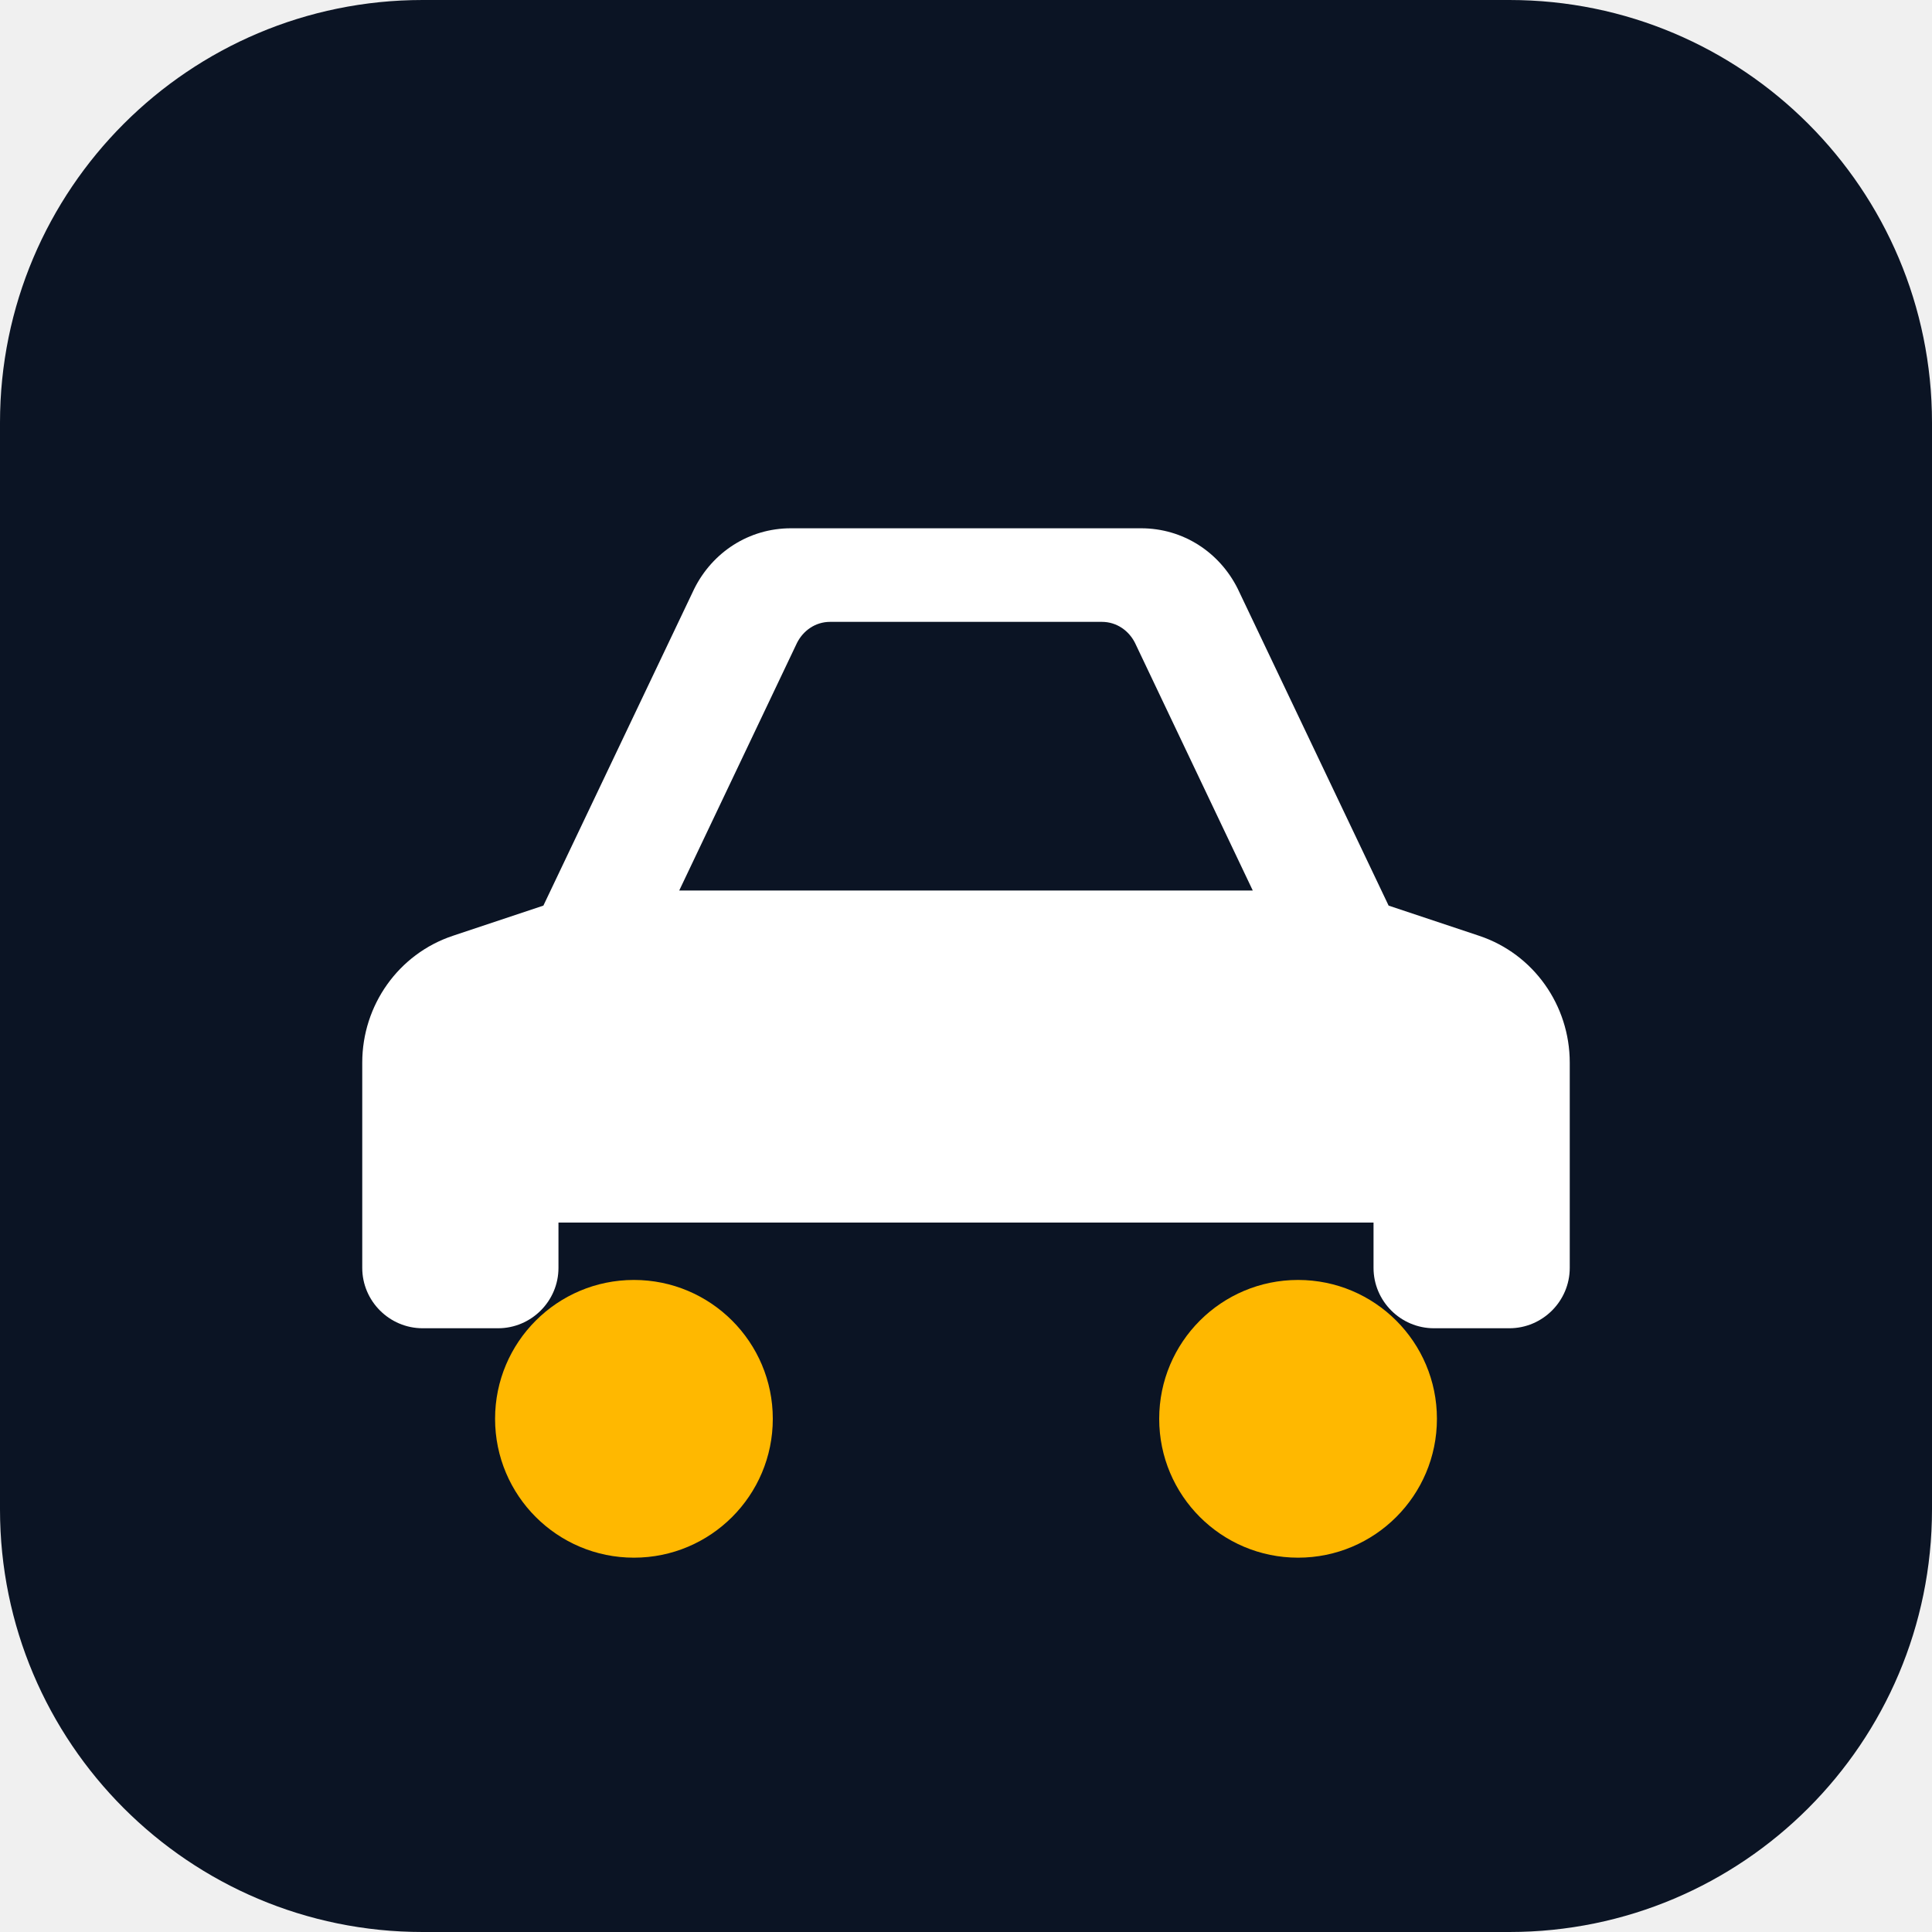
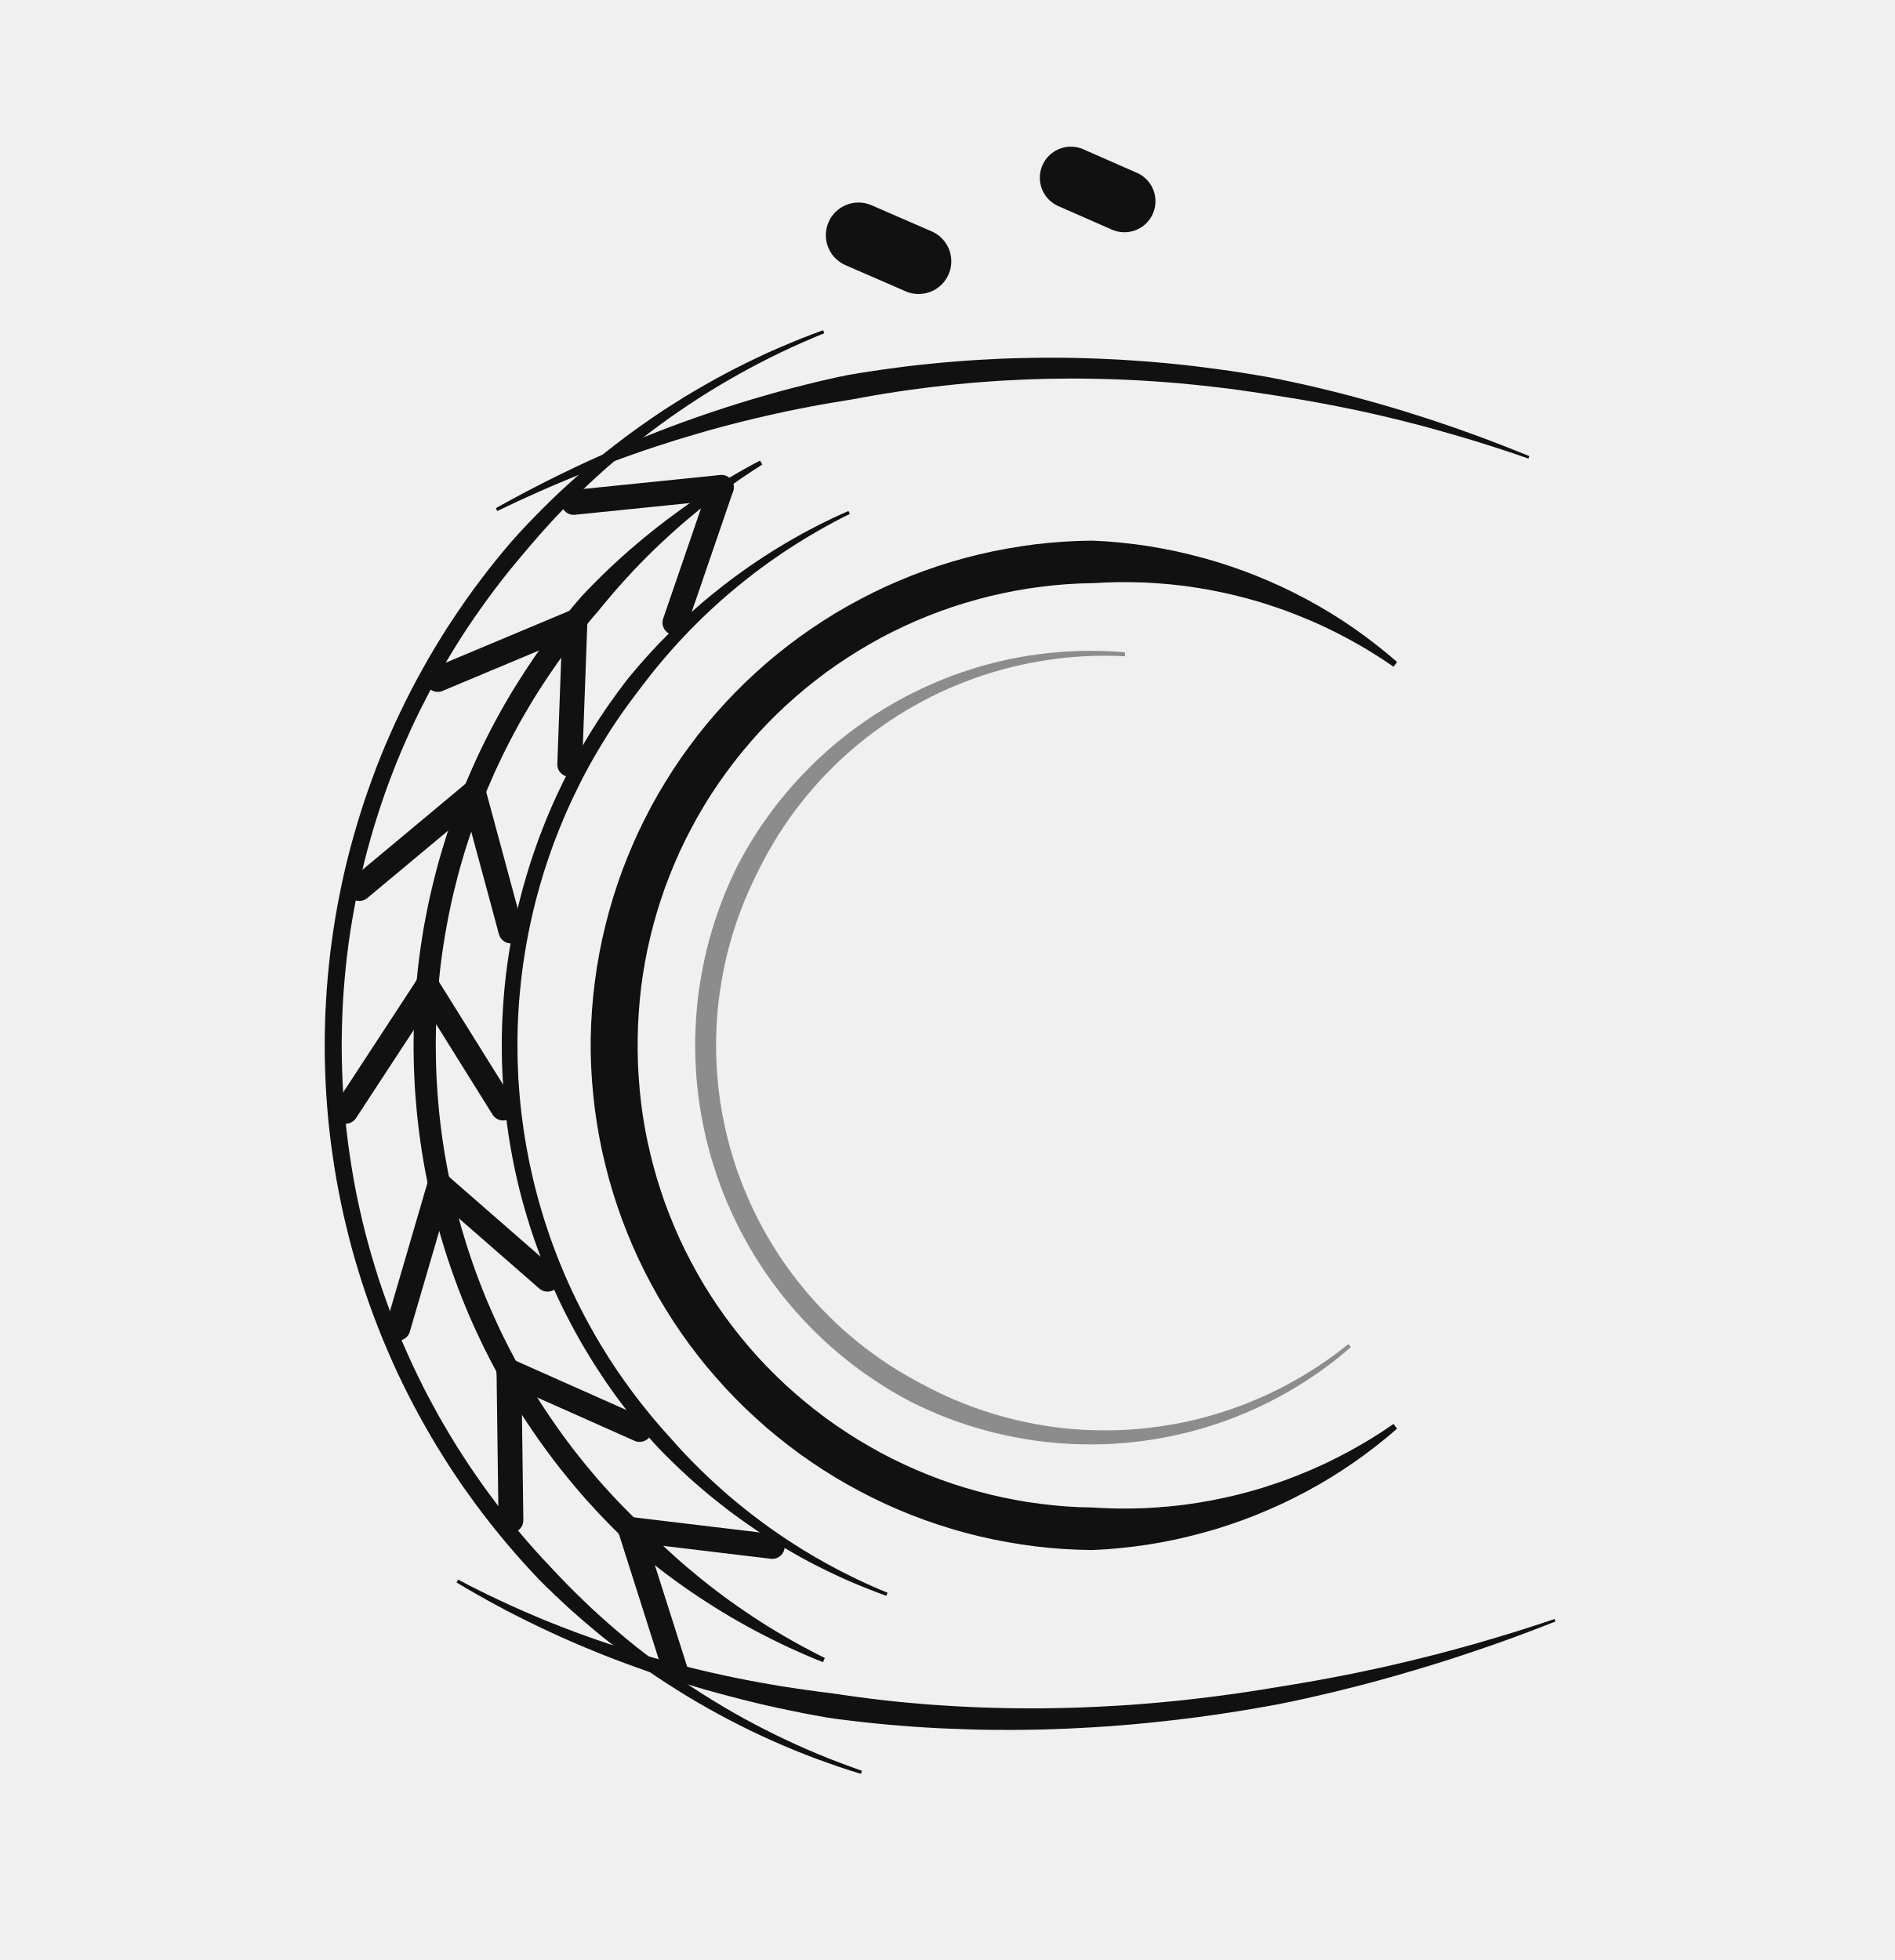
- <svg xmlns="http://www.w3.org/2000/svg" viewBox="0 0 64 64" role="img" aria-label="Kfz-Gutachter A. Öztürk – Logo-Platzhalter">
-   <rect width="64" height="64" rx="14" fill="#0B1424" />
-   <path fill="#FFFFFF" d="M18,30 L23,19.5 C23.6,18.3 24.8,17.5 26.2,17.5 L37.8,17.5 C39.2,17.5 40.4,18.3 41,19.5 L46,30 L49,31 C50.8,31.6 52,33.3 52,35.2 L52,42 C52,43.1 51.1,44 50,44 L47.5,44 C46.4,44 45.5,43.1 45.5,42 L45.5,40.5 L18.5,40.5 L18.5,42 C18.5,43.1 17.6,44 16.5,44 L14,44 C12.9,44 12,43.1 12,42 L12,35.2 C12,33.3 13.2,31.6 15,31 Z M22.5,29.5 L41.5,29.5 L37.6,21.3 C37.4,20.9 37,20.6 36.5,20.6 L27.5,20.6 C27,20.6 26.6,20.9 26.4,21.3 Z" />
-   <circle cx="21" cy="47" r="4.6" fill="#FFB800" />
-   <circle cx="43" cy="47" r="4.6" fill="#FFB800" />
+ <svg xmlns="http://www.w3.org/2000/svg" viewBox="0 0 290 300" role="img" aria-label="Öztürk Kfz-Sachverständiger – Reifen-Ö-Signet">
+   <g transform="translate(18,10)">
+     <path fill="#111111" d="M195.83,91.33 L194.24,89.97 L192.60,88.66 L190.93,87.39 L189.21,86.16 L187.46,84.98 L185.68,83.85 L183.86,82.77 L182.00,81.74 L180.12,80.76 L178.21,79.83 L176.26,78.96 L174.30,78.14 L172.30,77.37 L170.28,76.66 L168.24,76.00 L166.18,75.41 L164.10,74.87 L162.00,74.38 L159.89,73.96 L157.76,73.59 L155.62,73.29 L153.47,73.05 L151.30,72.86 L149.14,72.75 L146.96,72.80 L144.80,72.91 L142.63,73.08 L140.47,73.31 L138.32,73.61 L136.18,73.96 L134.05,74.37 L131.93,74.84 L129.82,75.37 L127.73,75.96 L125.66,76.61 L123.60,77.32 L121.57,78.08 L119.55,78.91 L117.57,79.78 L115.60,80.72 L113.67,81.71 L111.76,82.75 L109.88,83.84 L108.04,84.99 L106.22,86.19 L104.44,87.44 L102.70,88.74 L100.99,90.09 L99.32,91.48 L97.70,92.93 L96.11,94.41 L94.56,95.95 L93.06,97.52 L91.61,99.14 L90.19,100.79 L88.83,102.49 L87.52,104.22 L86.25,105.99 L85.03,107.80 L83.87,109.64 L82.75,111.51 L81.69,113.41 L80.69,115.34 L79.73,117.30 L78.84,119.28 L78.00,121.29 L77.21,123.33 L76.49,125.38 L75.82,127.45 L75.21,129.54 L74.66,131.65 L74.16,133.78 L73.73,135.91 L73.36,138.06 L73.05,140.22 L72.80,142.38 L72.61,144.55 L72.48,146.73 L72.41,148.91 L72.41,151.09 L72.48,153.27 L72.61,155.45 L72.80,157.62 L73.05,159.78 L73.36,161.94 L73.73,164.09 L74.16,166.22 L74.66,168.35 L75.21,170.46 L75.82,172.55 L76.49,174.62 L77.21,176.67 L78.00,178.71 L78.84,180.72 L79.73,182.70 L80.69,184.66 L81.69,186.59 L82.75,188.49 L83.87,190.36 L85.03,192.20 L86.25,194.01 L87.52,195.78 L88.83,197.51 L90.19,199.21 L91.61,200.86 L93.06,202.48 L94.56,204.05 L96.11,205.59 L97.70,207.07 L99.32,208.52 L100.99,209.91 L102.70,211.26 L104.44,212.56 L106.22,213.81 L108.04,215.01 L109.88,216.16 L111.76,217.25 L113.67,218.29 L115.60,219.28 L117.57,220.22 L119.55,221.09 L121.57,221.92 L123.60,222.68 L125.66,223.39 L127.73,224.04 L129.82,224.63 L131.93,225.16 L134.05,225.63 L136.18,226.04 L138.32,226.39 L140.47,226.69 L142.63,226.92 L144.80,227.09 L146.96,227.20 L149.14,227.25 L151.30,227.14 L153.47,226.95 L155.62,226.71 L157.76,226.41 L159.89,226.04 L162.00,225.62 L164.10,225.13 L166.18,224.59 L168.24,224.00 L170.28,223.34 L172.30,222.63 L174.30,221.86 L176.26,221.04 L178.21,220.17 L180.12,219.24 L182.00,218.26 L183.86,217.23 L185.68,216.15 L187.46,215.02 L189.21,213.84 L190.93,212.61 L192.60,211.34 L194.24,210.03 L195.83,208.67 L195.29,207.95 L193.57,209.11 L191.82,210.22 L190.05,211.27 L188.25,212.27 L186.43,213.22 L184.58,214.12 L182.71,214.96 L180.82,215.74 L178.92,216.48 L176.99,217.15 L175.06,217.78 L173.10,218.34 L171.14,218.85 L169.17,219.30 L167.18,219.70 L165.19,220.04 L163.20,220.33 L161.20,220.55 L159.20,220.72 L157.19,220.84 L155.19,220.89 L153.19,220.90 L151.20,220.84 L149.21,220.74 L147.22,220.69 L145.24,220.58 L143.26,220.41 L141.28,220.18 L139.31,219.91 L137.35,219.57 L135.41,219.18 L133.47,218.74 L131.55,218.24 L129.64,217.69 L127.75,217.09 L125.87,216.43 L124.02,215.72 L122.18,214.96 L120.37,214.14 L118.58,213.28 L116.82,212.37 L115.09,211.40 L113.38,210.39 L111.70,209.33 L110.05,208.23 L108.43,207.08 L106.85,205.88 L105.30,204.64 L103.79,203.36 L102.31,202.04 L100.87,200.67 L99.47,199.27 L98.11,197.83 L96.79,196.34 L95.52,194.83 L94.28,193.27 L93.10,191.69 L91.95,190.07 L90.85,188.42 L89.80,186.74 L88.80,185.03 L87.85,183.29 L86.94,181.53 L86.08,179.74 L85.28,177.93 L84.53,176.10 L83.82,174.25 L83.18,172.38 L82.58,170.49 L82.04,168.59 L81.55,166.67 L81.11,164.74 L80.73,162.80 L80.40,160.84 L80.13,158.88 L79.92,156.92 L79.76,154.94 L79.65,152.97 L79.60,150.99 L79.60,149.01 L79.65,147.03 L79.76,145.06 L79.92,143.08 L80.13,141.12 L80.40,139.16 L80.73,137.20 L81.11,135.26 L81.55,133.33 L82.04,131.41 L82.58,129.51 L83.18,127.62 L83.82,125.75 L84.53,123.90 L85.28,122.07 L86.08,120.26 L86.94,118.47 L87.85,116.71 L88.80,114.97 L89.80,113.26 L90.85,111.58 L91.95,109.93 L93.10,108.31 L94.28,106.73 L95.52,105.17 L96.79,103.66 L98.11,102.17 L99.47,100.73 L100.87,99.33 L102.31,97.96 L103.79,96.64 L105.30,95.36 L106.85,94.12 L108.43,92.92 L110.05,91.77 L111.70,90.67 L113.38,89.61 L115.09,88.60 L116.82,87.63 L118.58,86.72 L120.37,85.86 L122.18,85.04 L124.02,84.28 L125.87,83.57 L127.75,82.91 L129.64,82.31 L131.55,81.76 L133.47,81.26 L135.41,80.82 L137.35,80.43 L139.31,80.09 L141.28,79.82 L143.26,79.59 L145.24,79.42 L147.22,79.31 L149.21,79.26 L151.20,79.16 L153.19,79.10 L155.19,79.11 L157.19,79.16 L159.20,79.28 L161.20,79.45 L163.20,79.67 L165.19,79.96 L167.18,80.30 L169.17,80.70 L171.14,81.15 L173.10,81.66 L175.06,82.22 L176.99,82.85 L178.92,83.52 L180.82,84.26 L182.71,85.04 L184.58,85.88 L186.43,86.78 L188.25,87.73 L190.05,88.73 L191.82,89.78 L193.57,90.89 L195.29,92.05 Z" />
+     <path fill="#8C8C8C" d="M154.20,89.85 L152.73,89.73 L151.25,89.66 L149.76,89.62 L148.28,89.62 L146.79,89.65 L145.31,89.72 L143.82,89.83 L142.34,89.97 L140.86,90.15 L139.39,90.36 L137.92,90.62 L136.46,90.90 L135.00,91.23 L133.56,91.59 L132.12,91.98 L130.69,92.42 L129.27,92.88 L127.86,93.38 L126.46,93.92 L125.08,94.49 L123.71,95.10 L122.36,95.74 L121.02,96.41 L119.70,97.11 L118.39,97.85 L117.10,98.62 L115.84,99.42 L114.59,100.25 L113.36,101.12 L112.15,102.01 L110.96,102.94 L109.80,103.89 L108.66,104.87 L107.55,105.88 L106.45,106.92 L105.39,107.99 L104.35,109.08 L103.34,110.19 L102.35,111.34 L101.39,112.50 L100.46,113.69 L99.56,114.91 L98.69,116.14 L97.85,117.40 L97.04,118.68 L96.27,119.98 L95.52,121.29 L94.81,122.63 L94.16,124.00 L93.53,125.38 L92.95,126.77 L92.39,128.18 L91.87,129.61 L91.39,131.04 L90.94,132.49 L90.53,133.95 L90.15,135.41 L89.81,136.89 L89.51,138.37 L89.24,139.86 L89.01,141.36 L88.81,142.86 L88.66,144.37 L88.54,145.88 L88.46,147.39 L88.41,148.90 L88.40,150.42 L88.43,151.93 L88.50,153.45 L88.60,154.96 L88.74,156.47 L88.92,157.97 L89.13,159.47 L89.38,160.96 L89.67,162.45 L90.00,163.93 L90.36,165.40 L90.75,166.86 L91.19,168.31 L91.65,169.75 L92.16,171.18 L92.69,172.60 L93.27,174.00 L93.88,175.39 L94.52,176.76 L95.19,178.12 L95.90,179.46 L96.64,180.78 L97.41,182.08 L98.22,183.36 L99.05,184.63 L99.92,185.87 L100.82,187.09 L101.74,188.29 L102.70,189.46 L103.68,190.61 L104.70,191.74 L105.74,192.84 L106.80,193.91 L107.90,194.96 L109.01,195.99 L110.16,196.98 L111.32,197.94 L112.51,198.88 L113.73,199.79 L114.96,200.66 L116.22,201.51 L117.49,202.33 L118.79,203.11 L120.11,203.86 L121.44,204.58 L122.80,205.25 L124.18,205.87 L125.57,206.47 L126.97,207.03 L128.39,207.55 L129.82,208.04 L131.26,208.49 L132.72,208.91 L134.18,209.29 L135.65,209.63 L137.12,209.94 L138.60,210.21 L140.09,210.45 L141.59,210.65 L143.08,210.81 L144.58,210.93 L146.08,211.02 L147.59,211.07 L149.09,211.08 L150.59,211.06 L152.09,211.00 L153.59,210.90 L155.08,210.77 L156.57,210.60 L158.06,210.39 L159.53,210.15 L161.00,209.87 L162.47,209.55 L163.92,209.20 L165.37,208.82 L166.80,208.39 L168.22,207.94 L169.63,207.45 L171.03,206.92 L172.41,206.36 L173.78,205.77 L175.13,205.14 L176.47,204.48 L177.79,203.79 L179.09,203.07 L180.37,202.31 L181.63,201.53 L182.88,200.71 L184.10,199.87 L185.30,198.99 L186.48,198.09 L187.63,197.15 L188.76,196.19 L188.38,195.73 L187.22,196.64 L186.05,197.52 L184.85,198.37 L183.64,199.19 L182.40,199.98 L181.15,200.74 L179.88,201.46 L178.59,202.16 L177.29,202.82 L175.97,203.45 L174.64,204.05 L173.29,204.61 L171.93,205.15 L170.56,205.64 L169.17,206.11 L167.78,206.53 L166.38,206.93 L164.97,207.29 L163.55,207.61 L162.12,207.90 L160.69,208.15 L159.25,208.37 L157.81,208.55 L156.37,208.70 L154.92,208.81 L153.47,208.89 L152.02,208.93 L150.57,208.93 L149.12,208.90 L147.67,208.84 L146.23,208.73 L144.79,208.60 L143.35,208.42 L141.92,208.22 L140.50,207.97 L139.08,207.69 L137.67,207.38 L136.27,207.04 L134.88,206.65 L133.50,206.24 L132.13,205.79 L130.77,205.31 L129.43,204.79 L128.10,204.25 L126.78,203.67 L125.48,203.05 L124.19,202.41 L122.92,201.74 L121.66,201.06 L120.41,200.35 L119.18,199.61 L117.97,198.83 L116.78,198.03 L115.61,197.20 L114.46,196.34 L113.33,195.45 L112.23,194.54 L111.14,193.60 L110.08,192.63 L109.05,191.63 L108.04,190.61 L107.05,189.57 L106.09,188.50 L105.16,187.41 L104.25,186.30 L103.37,185.16 L102.52,184.00 L101.70,182.83 L100.91,181.63 L100.14,180.41 L99.41,179.18 L98.71,177.93 L98.04,176.66 L97.40,175.37 L96.79,174.07 L96.22,172.75 L95.67,171.42 L95.16,170.08 L94.68,168.73 L94.24,167.36 L93.83,165.99 L93.45,164.60 L93.11,163.21 L92.81,161.80 L92.53,160.39 L92.29,158.98 L92.09,157.56 L91.92,156.13 L91.79,154.70 L91.69,153.27 L91.63,151.83 L91.60,150.40 L91.61,148.96 L91.65,147.53 L91.73,146.09 L91.84,144.66 L91.99,143.23 L92.18,141.81 L92.40,140.39 L92.65,138.98 L92.94,137.57 L93.26,136.17 L93.62,134.78 L94.01,133.40 L94.43,132.03 L94.89,130.67 L95.39,129.32 L95.91,127.98 L96.47,126.66 L97.06,125.35 L97.68,124.05 L98.32,122.77 L98.98,121.49 L99.67,120.23 L100.40,118.99 L101.15,117.76 L101.93,116.56 L102.75,115.37 L103.59,114.20 L104.47,113.05 L105.37,111.93 L106.30,110.82 L107.25,109.74 L108.24,108.68 L109.25,107.65 L110.28,106.64 L111.34,105.66 L112.43,104.70 L113.53,103.77 L114.67,102.86 L115.82,101.99 L117.00,101.14 L118.19,100.32 L119.41,99.53 L120.65,98.77 L121.90,98.04 L123.17,97.34 L124.47,96.67 L125.77,96.03 L127.10,95.43 L128.44,94.86 L129.79,94.32 L131.16,93.81 L132.53,93.34 L133.93,92.90 L135.33,92.50 L136.74,92.13 L138.16,91.79 L139.59,91.49 L141.03,91.23 L142.47,91.00 L143.92,90.80 L145.38,90.64 L146.84,90.52 L148.30,90.43 L149.76,90.38 L151.23,90.37 L152.70,90.39 L154.17,90.45 Z" />
+     <path fill="#111111" d="M58.11,68.22 L59.69,67.47 L61.27,66.72 L62.86,66.00 L64.45,65.28 L66.04,64.58 L67.64,63.90 L69.25,63.23 L70.86,62.57 L72.47,61.93 L74.09,61.30 L75.72,60.69 L77.35,60.09 L78.98,59.51 L80.62,58.94 L82.26,58.39 L83.91,57.86 L85.57,57.33 L87.22,56.83 L88.89,56.34 L90.55,55.86 L92.22,55.40 L93.90,54.96 L95.58,54.53 L97.26,54.12 L98.95,53.72 L100.64,53.34 L102.34,52.97 L104.04,52.62 L105.74,52.29 L107.45,51.97 L109.17,51.67 L110.88,51.39 L112.60,51.10 L114.31,50.79 L116.03,50.48 L117.76,50.20 L119.49,49.93 L121.22,49.68 L122.96,49.45 L124.70,49.23 L126.45,49.03 L128.21,48.84 L129.97,48.67 L131.73,48.52 L133.50,48.39 L135.27,48.27 L137.05,48.18 L138.83,48.09 L140.62,48.03 L142.41,47.98 L144.21,47.96 L146.01,47.94 L147.82,47.95 L149.63,47.98 L151.44,48.02 L153.26,48.08 L155.09,48.16 L156.92,48.26 L158.75,48.38 L160.59,48.51 L162.43,48.66 L164.28,48.84 L166.13,49.03 L167.98,49.24 L169.84,49.46 L171.71,49.71 L173.58,49.98 L175.45,50.26 L177.33,50.55 L179.21,50.85 L181.11,51.16 L183.00,51.49 L184.90,51.84 L186.81,52.21 L188.72,52.60 L190.63,53.00 L192.55,53.43 L194.48,53.88 L196.41,54.35 L198.34,54.84 L200.28,55.35 L202.22,55.89 L204.16,56.44 L206.11,57.01 L208.07,57.60 L210.03,58.22 L211.99,58.85 L213.96,59.51 L215.93,60.19 L216.07,59.81 L214.14,59.03 L212.20,58.27 L210.27,57.52 L208.34,56.80 L206.41,56.10 L204.49,55.42 L202.56,54.76 L200.64,54.12 L198.72,53.51 L196.81,52.91 L194.89,52.33 L192.98,51.77 L191.07,51.24 L189.16,50.72 L187.26,50.22 L185.36,49.75 L183.46,49.29 L181.56,48.85 L179.67,48.44 L177.77,48.04 L175.88,47.68 L173.99,47.36 L172.10,47.05 L170.21,46.76 L168.33,46.50 L166.46,46.25 L164.58,46.02 L162.71,45.81 L160.84,45.62 L158.98,45.45 L157.12,45.30 L155.26,45.17 L153.41,45.05 L151.56,44.96 L149.72,44.88 L147.87,44.82 L146.04,44.78 L144.20,44.75 L142.38,44.75 L140.55,44.76 L138.73,44.80 L136.91,44.84 L135.10,44.91 L133.29,45.00 L131.49,45.10 L129.69,45.22 L127.89,45.36 L126.10,45.51 L124.31,45.69 L122.53,45.87 L120.75,46.08 L118.98,46.31 L117.21,46.55 L115.44,46.81 L113.68,47.08 L111.93,47.37 L110.19,47.73 L108.45,48.12 L106.73,48.52 L105.01,48.95 L103.29,49.39 L101.59,49.84 L99.88,50.31 L98.19,50.80 L96.50,51.30 L94.82,51.82 L93.14,52.35 L91.47,52.90 L89.80,53.46 L88.15,54.04 L86.49,54.63 L84.85,55.24 L83.21,55.86 L81.58,56.50 L79.95,57.15 L78.33,57.82 L76.72,58.50 L75.11,59.20 L73.51,59.91 L71.92,60.63 L70.33,61.37 L68.75,62.13 L67.18,62.89 L65.61,63.67 L64.06,64.47 L62.50,65.27 L60.96,66.10 L59.42,66.93 L57.89,67.78 Z" />
+     <path fill="#111111" d="M51.88,232.22 L53.41,233.13 L54.96,234.02 L56.52,234.90 L58.10,235.76 L59.68,236.60 L61.28,237.42 L62.90,238.23 L64.52,239.01 L66.15,239.78 L67.80,240.54 L69.46,241.27 L71.13,241.99 L72.81,242.68 L74.51,243.37 L76.21,244.03 L77.92,244.67 L79.65,245.30 L81.38,245.91 L83.13,246.50 L84.89,247.07 L86.65,247.63 L88.43,248.17 L90.21,248.69 L92.01,249.19 L93.82,249.67 L95.63,250.14 L97.45,250.59 L99.28,251.02 L101.13,251.43 L102.97,251.82 L104.83,252.20 L106.70,252.55 L108.57,252.89 L110.46,253.16 L112.36,253.39 L114.27,253.61 L116.18,253.81 L118.09,253.99 L120.02,254.15 L121.95,254.30 L123.88,254.42 L125.82,254.53 L127.76,254.61 L129.71,254.68 L131.67,254.74 L133.63,254.77 L135.59,254.78 L137.56,254.78 L139.54,254.76 L141.51,254.72 L143.49,254.66 L145.48,254.58 L147.47,254.48 L149.46,254.37 L151.46,254.24 L153.46,254.09 L155.46,253.92 L157.47,253.73 L159.48,253.52 L161.49,253.30 L163.50,253.06 L165.52,252.80 L167.54,252.52 L169.56,252.22 L171.58,251.91 L173.61,251.57 L175.63,251.22 L177.66,250.85 L179.68,250.44 L181.71,250.00 L183.73,249.54 L185.76,249.07 L187.78,248.57 L189.81,248.06 L191.83,247.53 L193.85,246.98 L195.88,246.41 L197.90,245.82 L199.92,245.22 L201.94,244.60 L203.96,243.96 L205.98,243.30 L208.00,242.62 L210.02,241.93 L212.03,241.22 L214.04,240.49 L216.05,239.74 L218.06,238.97 L220.07,238.19 L219.93,237.81 L217.89,238.49 L215.85,239.15 L213.81,239.80 L211.77,240.42 L209.73,241.03 L207.69,241.62 L205.65,242.19 L203.61,242.74 L201.57,243.28 L199.53,243.79 L197.49,244.29 L195.45,244.77 L193.42,245.23 L191.38,245.67 L189.35,246.10 L187.32,246.50 L185.29,246.89 L183.27,247.26 L181.24,247.61 L179.22,247.95 L177.20,248.28 L175.19,248.61 L173.18,248.92 L171.17,249.22 L169.17,249.49 L167.17,249.75 L165.17,249.99 L163.17,250.22 L161.18,250.42 L159.19,250.61 L157.20,250.78 L155.22,250.93 L153.24,251.06 L151.27,251.17 L149.30,251.27 L147.33,251.35 L145.37,251.41 L143.41,251.45 L141.46,251.48 L139.51,251.48 L137.57,251.47 L135.63,251.44 L133.70,251.39 L131.77,251.33 L129.85,251.24 L127.93,251.14 L126.02,251.02 L124.12,250.89 L122.22,250.73 L120.33,250.56 L118.45,250.37 L116.57,250.16 L114.70,249.93 L112.84,249.68 L110.98,249.42 L109.13,249.15 L107.27,248.92 L105.43,248.67 L103.59,248.40 L101.75,248.12 L99.93,247.81 L98.11,247.49 L96.30,247.15 L94.49,246.79 L92.69,246.41 L90.90,246.01 L89.12,245.60 L87.34,245.16 L85.58,244.71 L83.82,244.24 L82.06,243.75 L80.32,243.24 L78.59,242.72 L76.86,242.17 L75.15,241.61 L73.44,241.03 L71.74,240.43 L70.05,239.81 L68.37,239.17 L66.70,238.52 L65.04,237.85 L63.39,237.15 L61.75,236.44 L60.12,235.71 L58.50,234.96 L56.89,234.20 L55.29,233.41 L53.70,232.61 L52.12,231.78 Z" />
+     <path fill="#111111" d="M107.98,40.54 L106.28,41.17 L104.59,41.83 L102.91,42.52 L101.23,43.23 L99.57,43.96 L97.92,44.73 L96.29,45.52 L94.66,46.33 L93.05,47.17 L91.44,48.04 L89.86,48.93 L88.28,49.84 L86.72,50.78 L85.18,51.75 L83.64,52.73 L82.13,53.74 L80.63,54.78 L79.14,55.84 L77.67,56.92 L76.22,58.03 L74.78,59.15 L73.37,60.30 L71.96,61.47 L70.58,62.67 L69.22,63.88 L67.87,65.12 L66.54,66.38 L65.24,67.66 L63.95,68.96 L62.68,70.28 L61.43,71.61 L60.21,72.98 L59.03,74.38 L57.87,75.79 L56.73,77.23 L55.62,78.68 L54.52,80.15 L53.45,81.64 L52.41,83.14 L51.38,84.66 L50.38,86.19 L49.41,87.74 L48.46,89.30 L47.53,90.88 L46.63,92.48 L45.75,94.08 L44.90,95.70 L44.07,97.34 L43.27,98.98 L42.49,100.64 L41.74,102.31 L41.01,103.99 L40.31,105.68 L39.64,107.39 L39.00,109.10 L38.38,110.82 L37.78,112.56 L37.22,114.30 L36.68,116.05 L36.17,117.80 L35.68,119.57 L35.22,121.34 L34.79,123.12 L34.39,124.91 L34.02,126.70 L33.67,128.50 L33.35,130.30 L33.06,132.11 L32.80,133.92 L32.56,135.74 L32.36,137.56 L32.18,139.38 L32.03,141.20 L31.91,143.03 L31.81,144.86 L31.75,146.69 L31.71,148.52 L31.70,150.35 L31.72,152.18 L31.77,154.01 L31.84,155.84 L31.95,157.67 L32.08,159.50 L32.24,161.32 L32.43,163.14 L32.65,164.96 L32.90,166.77 L33.17,168.58 L33.47,170.39 L33.80,172.19 L34.16,173.99 L34.54,175.78 L34.96,177.56 L35.40,179.34 L35.86,181.11 L36.36,182.87 L36.88,184.62 L37.43,186.37 L38.01,188.11 L38.61,189.84 L39.24,191.56 L39.90,193.27 L40.58,194.97 L41.29,196.65 L42.02,198.33 L42.78,200.00 L43.57,201.65 L44.38,203.29 L45.22,204.92 L46.08,206.53 L46.97,208.13 L47.88,209.72 L48.82,211.30 L49.78,212.85 L50.76,214.40 L51.77,215.93 L52.80,217.44 L53.86,218.93 L54.94,220.41 L56.04,221.88 L57.16,223.32 L58.31,224.75 L59.48,226.16 L60.67,227.55 L61.88,228.93 L63.11,230.28 L64.36,231.62 L65.65,232.91 L66.97,234.18 L68.31,235.44 L69.66,236.67 L71.03,237.87 L72.43,239.06 L73.83,240.23 L75.26,241.37 L76.70,242.49 L78.17,243.59 L79.64,244.66 L81.13,245.71 L82.64,246.74 L84.17,247.74 L85.71,248.72 L87.26,249.68 L88.83,250.61 L90.41,251.51 L92.00,252.39 L93.61,253.25 L95.23,254.08 L96.86,254.89 L98.51,255.67 L100.16,256.42 L101.83,257.15 L103.50,257.85 L105.19,258.53 L106.89,259.18 L108.60,259.80 L110.31,260.40 L112.04,260.97 L113.77,261.51 L113.92,261.04 L112.22,260.43 L110.53,259.80 L108.84,259.15 L107.17,258.47 L105.51,257.76 L103.86,257.03 L102.22,256.27 L100.60,255.49 L98.98,254.68 L97.39,253.85 L95.80,253.00 L94.23,252.12 L92.67,251.21 L91.13,250.28 L89.60,249.33 L88.09,248.36 L86.59,247.36 L85.11,246.34 L83.65,245.30 L82.20,244.23 L80.77,243.14 L79.35,242.04 L77.96,240.91 L76.58,239.75 L75.22,238.58 L73.88,237.39 L72.56,236.18 L71.26,234.94 L69.98,233.69 L68.71,232.42 L67.47,231.13 L66.24,229.82 L65.02,228.52 L63.81,227.19 L62.63,225.85 L61.47,224.49 L60.32,223.11 L59.20,221.71 L58.10,220.30 L57.03,218.87 L55.97,217.42 L54.94,215.96 L53.93,214.48 L52.95,212.98 L51.98,211.47 L51.04,209.95 L50.13,208.41 L49.23,206.86 L48.37,205.29 L47.52,203.71 L46.70,202.12 L45.91,200.51 L45.14,198.90 L44.40,197.27 L43.68,195.63 L42.98,193.98 L42.32,192.32 L41.67,190.64 L41.06,188.96 L40.47,187.27 L39.90,185.57 L39.37,183.86 L38.86,182.15 L38.37,180.42 L37.91,178.69 L37.48,176.95 L37.08,175.21 L36.70,173.46 L36.35,171.70 L36.03,169.94 L35.74,168.17 L35.47,166.40 L35.23,164.63 L35.02,162.85 L34.83,161.07 L34.67,159.29 L34.54,157.50 L34.44,155.71 L34.37,153.92 L34.32,152.13 L34.30,150.34 L34.31,148.55 L34.35,146.76 L34.41,144.97 L34.50,143.18 L34.62,141.40 L34.77,139.61 L34.94,137.83 L35.14,136.05 L35.37,134.28 L35.63,132.50 L35.92,130.73 L36.23,128.97 L36.57,127.21 L36.93,125.46 L37.33,123.71 L37.75,121.97 L38.19,120.24 L38.67,118.51 L39.17,116.79 L39.70,115.08 L40.25,113.38 L40.83,111.68 L41.43,110.00 L42.07,108.32 L42.72,106.66 L43.41,105.00 L44.12,103.36 L44.85,101.73 L45.61,100.10 L46.40,98.49 L47.21,96.90 L48.04,95.31 L48.90,93.74 L49.78,92.18 L50.69,90.64 L51.62,89.11 L52.57,87.59 L53.55,86.09 L54.55,84.61 L55.58,83.14 L56.62,81.69 L57.69,80.25 L58.78,78.83 L59.89,77.42 L61.03,76.04 L62.18,74.67 L63.34,73.30 L64.51,71.95 L65.71,70.61 L66.92,69.29 L68.16,67.99 L69.41,66.71 L70.69,65.45 L71.98,64.21 L73.30,62.99 L74.63,61.79 L75.99,60.61 L77.36,59.45 L78.75,58.31 L80.16,57.19 L81.58,56.09 L83.02,55.02 L84.48,53.96 L85.96,52.93 L87.45,51.93 L88.96,50.94 L90.48,49.98 L92.02,49.04 L93.58,48.13 L95.14,47.24 L96.73,46.37 L98.32,45.53 L99.93,44.71 L101.55,43.92 L103.19,43.15 L104.83,42.41 L106.49,41.70 L108.16,41.00 Z" />
+     <path fill="#111111" d="M111.86,68.21 L110.65,68.75 L109.44,69.31 L108.25,69.89 L107.06,70.48 L105.88,71.10 L104.71,71.73 L103.55,72.38 L102.39,73.05 L101.25,73.73 L100.12,74.43 L99.00,75.15 L97.88,75.88 L96.78,76.63 L95.69,77.40 L94.61,78.18 L93.54,78.98 L92.48,79.80 L91.44,80.63 L90.40,81.47 L89.38,82.33 L88.37,83.21 L87.38,84.10 L86.39,85.01 L85.42,85.93 L84.47,86.87 L83.52,87.82 L82.59,88.78 L81.68,89.76 L80.78,90.75 L79.89,91.76 L79.02,92.78 L78.16,93.81 L77.35,94.87 L76.54,95.95 L75.76,97.04 L74.98,98.13 L74.23,99.24 L73.49,100.36 L72.77,101.49 L72.06,102.63 L71.38,103.79 L70.71,104.95 L70.05,106.12 L69.41,107.30 L68.79,108.49 L68.19,109.69 L67.61,110.90 L67.04,112.11 L66.49,113.34 L65.96,114.57 L65.45,115.81 L64.96,117.06 L64.48,118.31 L64.03,119.57 L63.59,120.84 L63.17,122.11 L62.77,123.39 L62.39,124.68 L62.02,125.97 L61.68,127.27 L61.35,128.57 L61.05,129.87 L60.76,131.19 L60.49,132.50 L60.25,133.82 L60.02,135.14 L59.81,136.47 L59.62,137.79 L59.45,139.12 L59.30,140.46 L59.17,141.79 L59.06,143.13 L58.97,144.47 L58.90,145.81 L58.84,147.15 L58.81,148.49 L58.80,149.83 L58.81,151.17 L58.83,152.51 L58.88,153.85 L58.95,155.19 L59.03,156.53 L59.14,157.87 L59.27,159.20 L59.41,160.54 L59.58,161.87 L59.76,163.20 L59.96,164.52 L60.19,165.85 L60.43,167.17 L60.69,168.48 L60.97,169.79 L61.27,171.10 L61.59,172.40 L61.93,173.70 L62.29,174.99 L62.67,176.28 L63.06,177.56 L63.48,178.84 L63.91,180.11 L64.37,181.37 L64.84,182.63 L65.33,183.88 L65.83,185.12 L66.36,186.35 L66.90,187.58 L67.46,188.80 L68.04,190.01 L68.64,191.21 L69.26,192.40 L69.89,193.58 L70.54,194.76 L71.20,195.92 L71.89,197.07 L72.59,198.22 L73.31,199.35 L74.04,200.47 L74.79,201.59 L75.56,202.69 L76.34,203.78 L77.14,204.85 L77.96,205.92 L78.79,206.97 L79.63,208.01 L80.49,209.04 L81.37,210.06 L82.26,211.06 L83.18,212.04 L84.12,212.99 L85.08,213.93 L86.05,214.86 L87.03,215.77 L88.02,216.67 L89.03,217.55 L90.05,218.42 L91.08,219.27 L92.13,220.10 L93.18,220.93 L94.25,221.73 L95.33,222.52 L96.42,223.29 L97.52,224.05 L98.63,224.79 L99.75,225.51 L100.89,226.21 L102.03,226.90 L103.18,227.57 L104.34,228.23 L105.51,228.87 L106.69,229.49 L107.88,230.09 L109.07,230.67 L110.28,231.24 L111.49,231.79 L112.71,232.32 L113.94,232.83 L115.17,233.32 L116.41,233.80 L117.66,234.25 L117.84,233.79 L116.62,233.28 L115.41,232.75 L114.21,232.21 L113.01,231.64 L111.83,231.06 L110.66,230.47 L109.49,229.85 L108.33,229.22 L107.19,228.57 L106.05,227.91 L104.92,227.23 L103.81,226.53 L102.70,225.82 L101.61,225.09 L100.53,224.35 L99.46,223.59 L98.40,222.81 L97.35,222.02 L96.31,221.21 L95.29,220.39 L94.28,219.56 L93.28,218.71 L92.30,217.84 L91.32,216.96 L90.37,216.07 L89.42,215.16 L88.49,214.24 L87.57,213.31 L86.67,212.37 L85.78,211.41 L84.91,210.43 L84.04,209.46 L83.17,208.48 L82.32,207.49 L81.48,206.49 L80.66,205.47 L79.85,204.45 L79.06,203.41 L78.28,202.36 L77.52,201.30 L76.77,200.23 L76.04,199.15 L75.32,198.05 L74.63,196.95 L73.94,195.84 L73.28,194.71 L72.63,193.58 L72.00,192.44 L71.38,191.28 L70.78,190.12 L70.20,188.95 L69.64,187.78 L69.09,186.59 L68.56,185.40 L68.05,184.19 L67.55,182.98 L67.08,181.77 L66.62,180.55 L66.18,179.32 L65.76,178.08 L65.35,176.84 L64.97,175.59 L64.60,174.34 L64.25,173.08 L63.92,171.81 L63.61,170.55 L63.32,169.27 L63.04,168.00 L62.79,166.71 L62.55,165.43 L62.33,164.14 L62.13,162.85 L61.96,161.56 L61.79,160.26 L61.65,158.96 L61.53,157.66 L61.43,156.36 L61.34,155.06 L61.28,153.75 L61.23,152.45 L61.21,151.14 L61.20,149.83 L61.21,148.53 L61.24,147.22 L61.29,145.92 L61.36,144.61 L61.45,143.31 L61.56,142.01 L61.69,140.71 L61.83,139.41 L62.00,138.11 L62.18,136.82 L62.39,135.53 L62.61,134.24 L62.85,132.96 L63.11,131.68 L63.39,130.40 L63.69,129.13 L64.00,127.87 L64.34,126.60 L64.69,125.35 L65.06,124.09 L65.45,122.85 L65.86,121.61 L66.29,120.37 L66.73,119.14 L67.20,117.92 L67.68,116.71 L68.18,115.50 L68.69,114.30 L69.23,113.11 L69.78,111.92 L70.35,110.75 L70.93,109.58 L71.53,108.42 L72.15,107.27 L72.79,106.13 L73.45,105.00 L74.12,103.88 L74.80,102.77 L75.50,101.67 L76.22,100.58 L76.96,99.50 L77.71,98.43 L78.48,97.37 L79.26,96.33 L80.05,95.29 L80.85,94.25 L81.65,93.22 L82.47,92.20 L83.31,91.20 L84.16,90.20 L85.02,89.22 L85.90,88.25 L86.80,87.29 L87.70,86.35 L88.63,85.42 L89.56,84.50 L90.51,83.60 L91.48,82.71 L92.45,81.83 L93.44,80.97 L94.45,80.12 L95.46,79.29 L96.49,78.47 L97.53,77.66 L98.58,76.88 L99.65,76.10 L100.72,75.35 L101.81,74.60 L102.91,73.88 L104.02,73.17 L105.14,72.47 L106.27,71.80 L107.41,71.14 L108.56,70.49 L109.72,69.86 L110.89,69.25 L112.07,68.66 Z" />
+     <path fill="#111111" d="M98.32,60.50 L97.06,61.17 L95.81,61.86 L94.57,62.57 L93.33,63.30 L92.11,64.05 L90.89,64.81 L89.68,65.59 L88.49,66.38 L87.30,67.20 L86.13,68.03 L84.97,68.88 L83.82,69.74 L82.68,70.62 L81.55,71.52 L80.43,72.43 L79.33,73.36 L78.23,74.30 L77.15,75.26 L76.09,76.23 L75.03,77.22 L73.99,78.23 L72.97,79.25 L71.95,80.28 L70.96,81.34 L70.02,82.44 L69.09,83.55 L68.18,84.67 L67.28,85.81 L66.40,86.96 L65.54,88.12 L64.69,89.30 L63.86,90.48 L63.05,91.68 L62.25,92.89 L61.47,94.11 L60.70,95.34 L59.95,96.58 L59.22,97.83 L58.51,99.09 L57.82,100.36 L57.14,101.64 L56.48,102.93 L55.84,104.23 L55.21,105.53 L54.61,106.85 L54.02,108.17 L53.45,109.50 L52.90,110.84 L52.37,112.19 L51.85,113.54 L51.36,114.90 L50.88,116.27 L50.42,117.65 L49.99,119.03 L49.57,120.41 L49.17,121.80 L48.79,123.20 L48.43,124.60 L48.09,126.01 L47.76,127.42 L47.46,128.84 L47.18,130.26 L46.91,131.68 L46.67,133.11 L46.45,134.54 L46.24,135.98 L46.06,137.41 L45.90,138.85 L45.75,140.29 L45.63,141.73 L45.52,143.18 L45.44,144.62 L45.37,146.07 L45.33,147.52 L45.31,148.97 L45.30,150.41 L45.32,151.86 L45.35,153.31 L45.41,154.76 L45.48,156.20 L45.58,157.65 L45.70,159.09 L45.83,160.53 L45.99,161.97 L46.16,163.41 L46.36,164.84 L46.57,166.28 L46.81,167.71 L47.06,169.13 L47.34,170.55 L47.63,171.97 L47.94,173.38 L48.28,174.79 L48.63,176.20 L49.00,177.60 L49.39,178.99 L49.80,180.38 L50.23,181.76 L50.68,183.14 L51.15,184.51 L51.64,185.87 L52.14,187.23 L52.67,188.58 L53.21,189.92 L53.77,191.26 L54.35,192.59 L54.95,193.90 L55.57,195.21 L56.20,196.52 L56.85,197.81 L57.52,199.09 L58.21,200.37 L58.92,201.63 L59.64,202.89 L60.38,204.13 L61.14,205.37 L61.91,206.59 L62.70,207.80 L63.51,209.00 L64.33,210.19 L65.17,211.37 L66.03,212.54 L66.90,213.70 L67.79,214.84 L68.70,215.97 L69.62,217.09 L70.55,218.19 L71.50,219.29 L72.47,220.36 L73.45,221.43 L74.45,222.48 L75.46,223.52 L76.48,224.54 L77.52,225.55 L78.57,226.55 L79.67,227.49 L80.78,228.42 L81.91,229.32 L83.05,230.21 L84.20,231.09 L85.37,231.95 L86.54,232.79 L87.72,233.61 L88.92,234.42 L90.13,235.21 L91.34,235.98 L92.57,236.74 L93.80,237.48 L95.05,238.20 L96.30,238.90 L97.57,239.59 L98.84,240.25 L100.12,240.90 L101.41,241.53 L102.70,242.15 L104.01,242.74 L105.32,243.32 L106.64,243.88 L107.96,244.41 L108.25,243.78 L106.98,243.14 L105.72,242.48 L104.47,241.81 L103.23,241.12 L102.00,240.42 L100.78,239.69 L99.57,238.96 L98.38,238.20 L97.19,237.43 L96.02,236.64 L94.86,235.84 L93.70,235.02 L92.57,234.19 L91.44,233.34 L90.33,232.48 L89.22,231.60 L88.14,230.70 L87.06,229.80 L86.00,228.88 L84.95,227.94 L83.92,226.99 L82.89,226.03 L81.89,225.05 L80.89,224.06 L79.87,223.10 L78.87,222.12 L77.88,221.13 L76.90,220.13 L75.94,219.11 L74.99,218.08 L74.05,217.04 L73.13,215.98 L72.23,214.91 L71.34,213.83 L70.46,212.73 L69.60,211.63 L68.76,210.51 L67.93,209.38 L67.12,208.24 L66.32,207.09 L65.54,205.93 L64.77,204.75 L64.02,203.57 L63.29,202.37 L62.57,201.17 L61.87,199.96 L61.19,198.73 L60.53,197.50 L59.88,196.26 L59.25,195.01 L58.63,193.75 L58.04,192.48 L57.46,191.20 L56.90,189.92 L56.35,188.63 L55.83,187.33 L55.32,186.02 L54.83,184.71 L54.36,183.39 L53.91,182.06 L53.47,180.73 L53.06,179.39 L52.66,178.05 L52.28,176.70 L51.92,175.35 L51.58,173.99 L51.26,172.62 L50.96,171.26 L50.67,169.89 L50.41,168.51 L50.16,167.13 L49.93,165.75 L49.72,164.36 L49.53,162.97 L49.36,161.58 L49.21,160.19 L49.08,158.80 L48.97,157.40 L48.88,156.00 L48.80,154.60 L48.75,153.20 L48.72,151.80 L48.70,150.40 L48.70,149.00 L48.73,147.60 L48.77,146.20 L48.83,144.80 L48.92,143.40 L49.02,142.00 L49.14,140.61 L49.28,139.21 L49.43,137.82 L49.61,136.43 L49.81,135.04 L50.03,133.66 L50.26,132.28 L50.52,130.90 L50.79,129.53 L51.08,128.16 L51.39,126.79 L51.73,125.43 L52.07,124.07 L52.44,122.72 L52.83,121.37 L53.23,120.03 L53.66,118.70 L54.10,117.37 L54.56,116.04 L55.04,114.73 L55.54,113.42 L56.05,112.11 L56.58,110.82 L57.14,109.53 L57.70,108.25 L58.29,106.98 L58.89,105.71 L59.51,104.46 L60.15,103.21 L60.81,101.97 L61.48,100.74 L62.17,99.52 L62.88,98.31 L63.60,97.11 L64.34,95.92 L65.10,94.74 L65.87,93.58 L66.66,92.42 L67.46,91.27 L68.28,90.13 L69.12,89.01 L69.97,87.90 L70.84,86.80 L71.72,85.71 L72.61,84.63 L73.53,83.57 L74.42,82.48 L75.32,81.41 L76.23,80.34 L77.16,79.29 L78.11,78.25 L79.06,77.22 L80.04,76.20 L81.03,75.20 L82.03,74.21 L83.05,73.24 L84.08,72.28 L85.13,71.33 L86.18,70.39 L87.26,69.47 L88.34,68.57 L89.44,67.68 L90.55,66.80 L91.68,65.94 L92.81,65.10 L93.96,64.27 L95.12,63.45 L96.30,62.65 L97.48,61.87 L98.68,61.10 Z" />
+     <line x1="92.4" y1="64.6" x2="69.8" y2="66.9" stroke="#111111" stroke-width="3.8" stroke-linecap="round" />
+     <line x1="92.4" y1="64.6" x2="85.3" y2="85.3" stroke="#111111" stroke-width="3.8" stroke-linecap="round" />
+     <line x1="70.0" y1="85.2" x2="49.0" y2="94.0" stroke="#111111" stroke-width="3.8" stroke-linecap="round" />
+     <line x1="70.0" y1="85.2" x2="69.2" y2="107.0" stroke="#111111" stroke-width="3.8" stroke-linecap="round" />
+     <line x1="54.5" y1="111.4" x2="37.0" y2="126.0" stroke="#111111" stroke-width="3.8" stroke-linecap="round" />
+     <line x1="54.5" y1="111.4" x2="60.2" y2="132.5" stroke="#111111" stroke-width="3.8" stroke-linecap="round" />
+     <line x1="47.4" y1="141.0" x2="34.9" y2="160.1" stroke="#111111" stroke-width="3.8" stroke-linecap="round" />
+     <line x1="47.4" y1="141.0" x2="59.0" y2="159.6" stroke="#111111" stroke-width="3.8" stroke-linecap="round" />
+     <line x1="49.3" y1="171.4" x2="42.9" y2="193.3" stroke="#111111" stroke-width="3.8" stroke-linecap="round" />
+     <line x1="49.3" y1="171.4" x2="65.8" y2="185.8" stroke="#111111" stroke-width="3.8" stroke-linecap="round" />
+     <line x1="59.9" y1="199.9" x2="60.2" y2="222.7" stroke="#111111" stroke-width="3.8" stroke-linecap="round" />
+     <line x1="59.9" y1="199.9" x2="79.9" y2="208.8" stroke="#111111" stroke-width="3.8" stroke-linecap="round" />
+     <line x1="78.5" y1="224.1" x2="85.4" y2="245.8" stroke="#111111" stroke-width="3.8" stroke-linecap="round" />
+     <line x1="78.5" y1="224.1" x2="100.2" y2="226.7" stroke="#111111" stroke-width="3.8" stroke-linecap="round" />
+     <line x1="113.4" y1="26.0" x2="122.6" y2="30.0" stroke="#111111" stroke-width="10" stroke-linecap="round" />
+     <line x1="145.9" y1="17.2" x2="154.1" y2="20.8" stroke="#111111" stroke-width="9.5" stroke-linecap="round" />
+   </g>
</svg>
